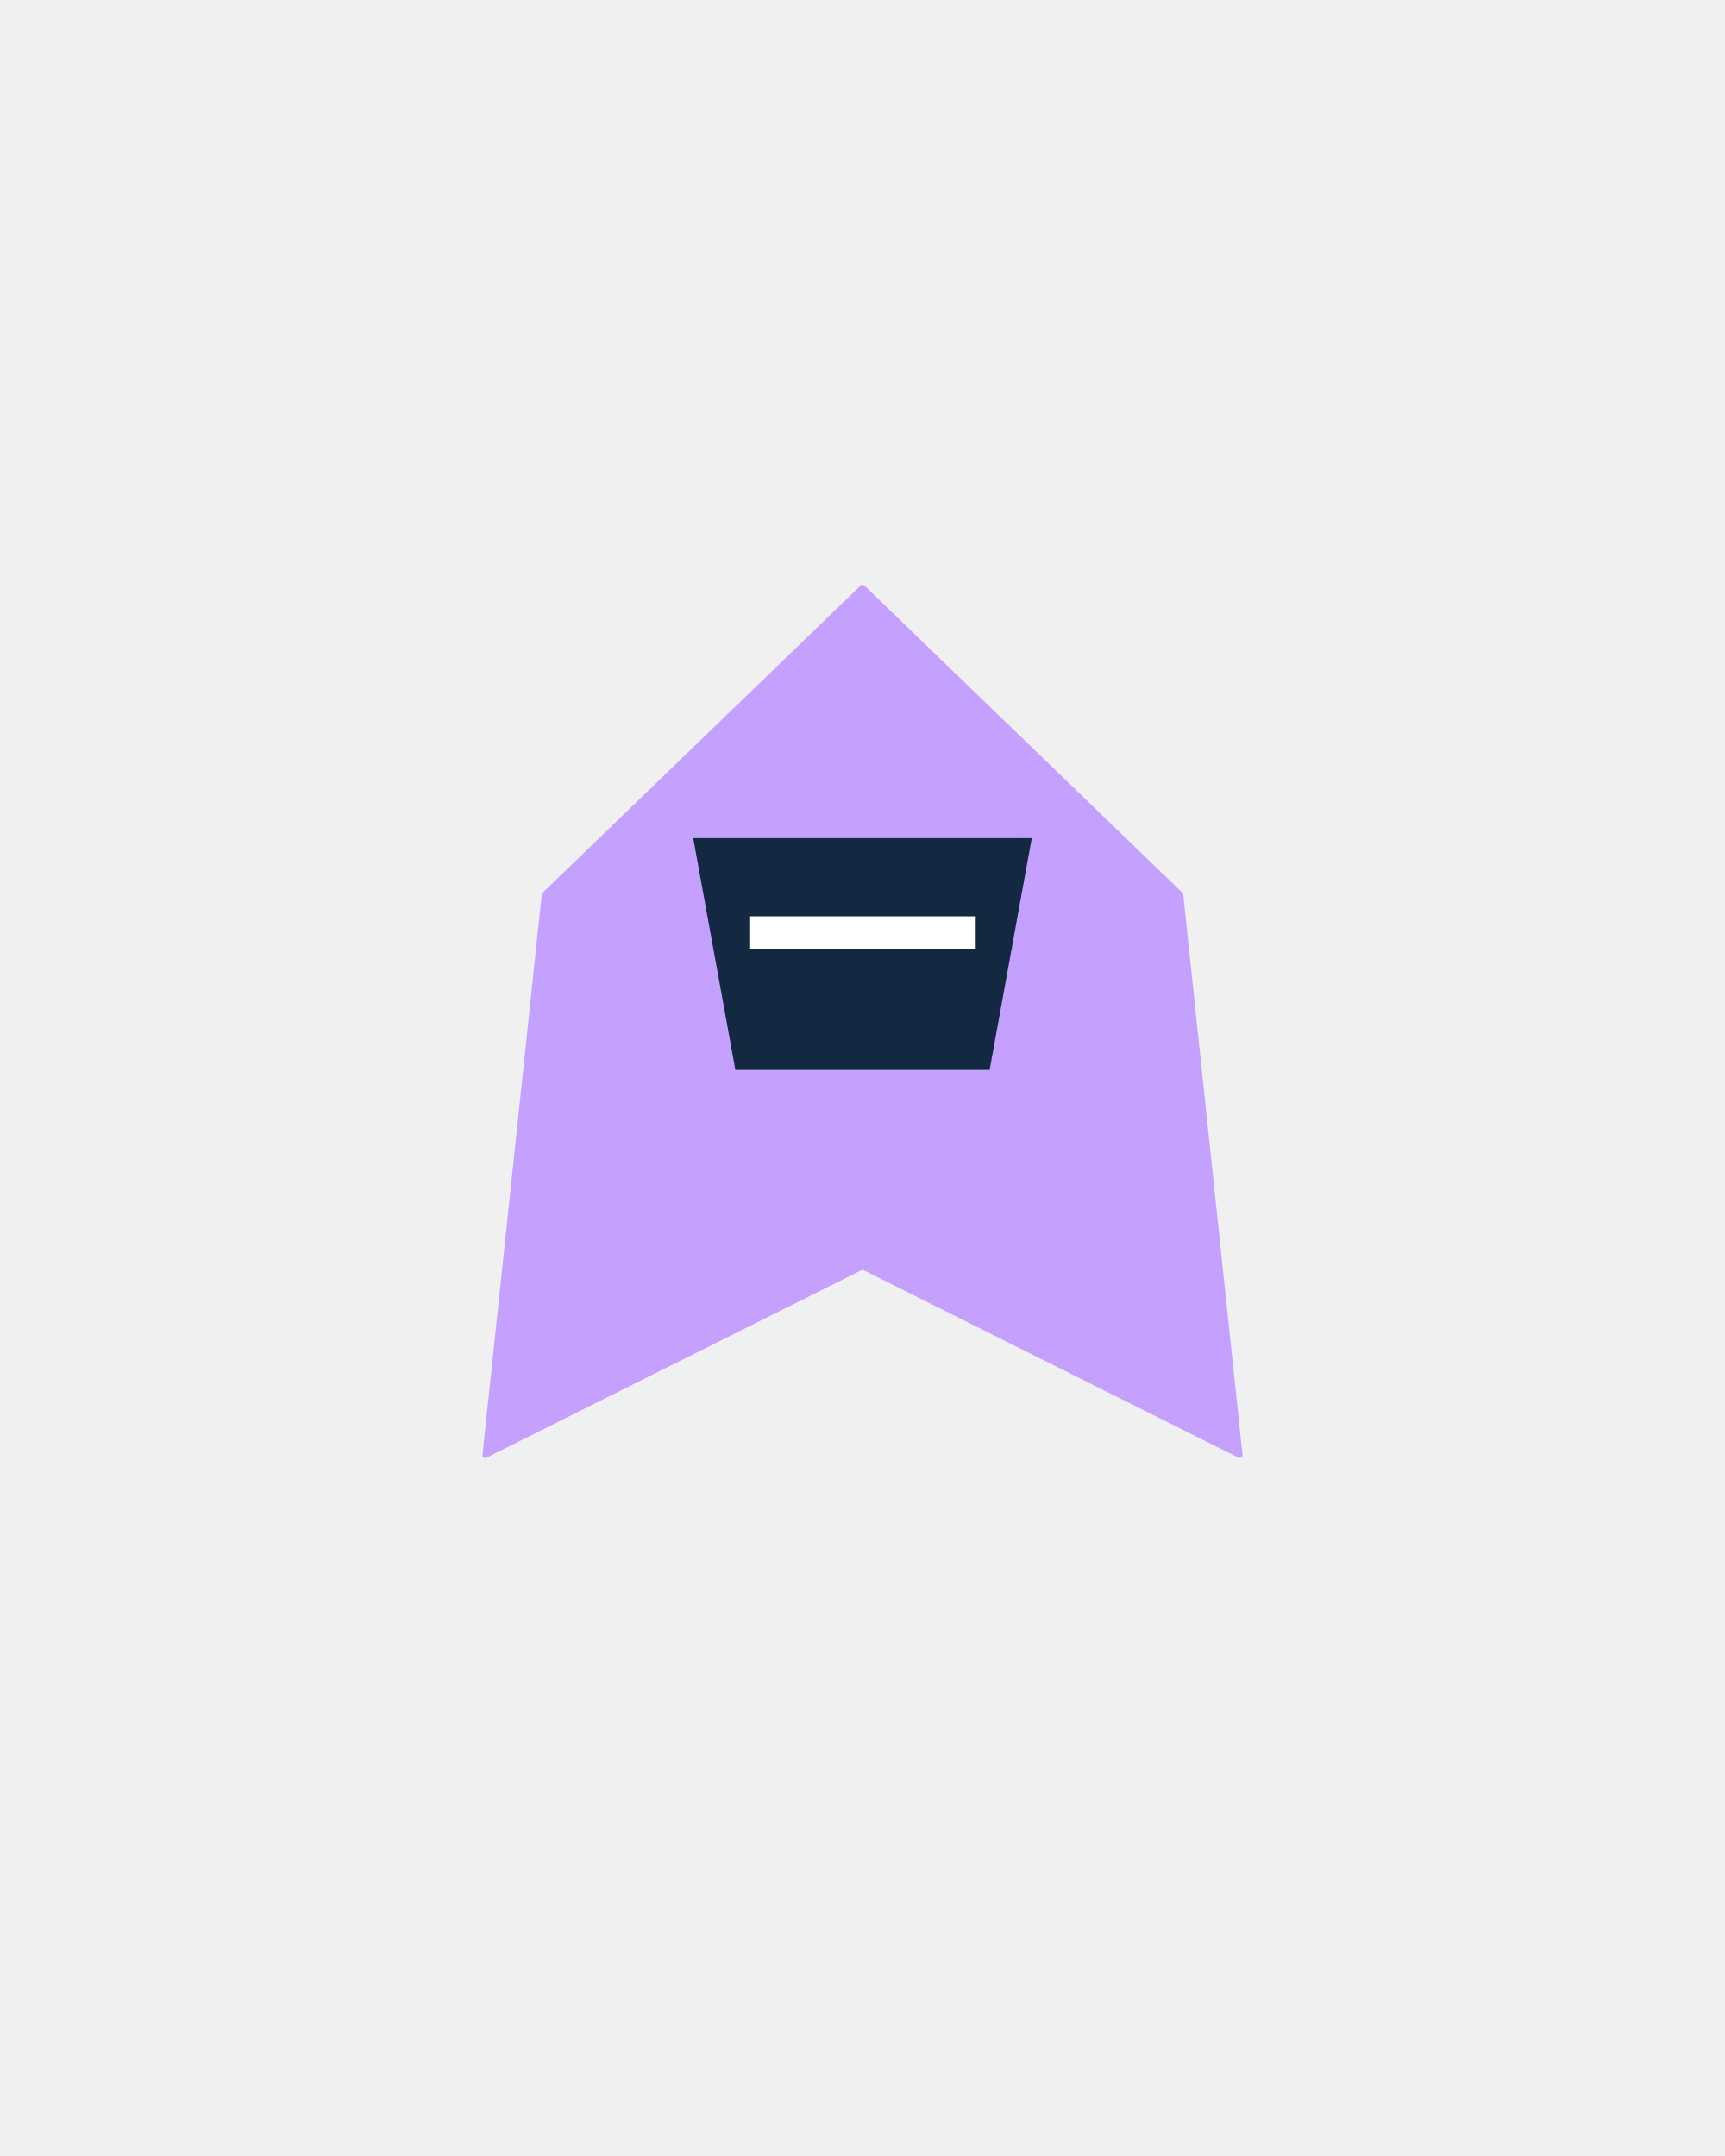
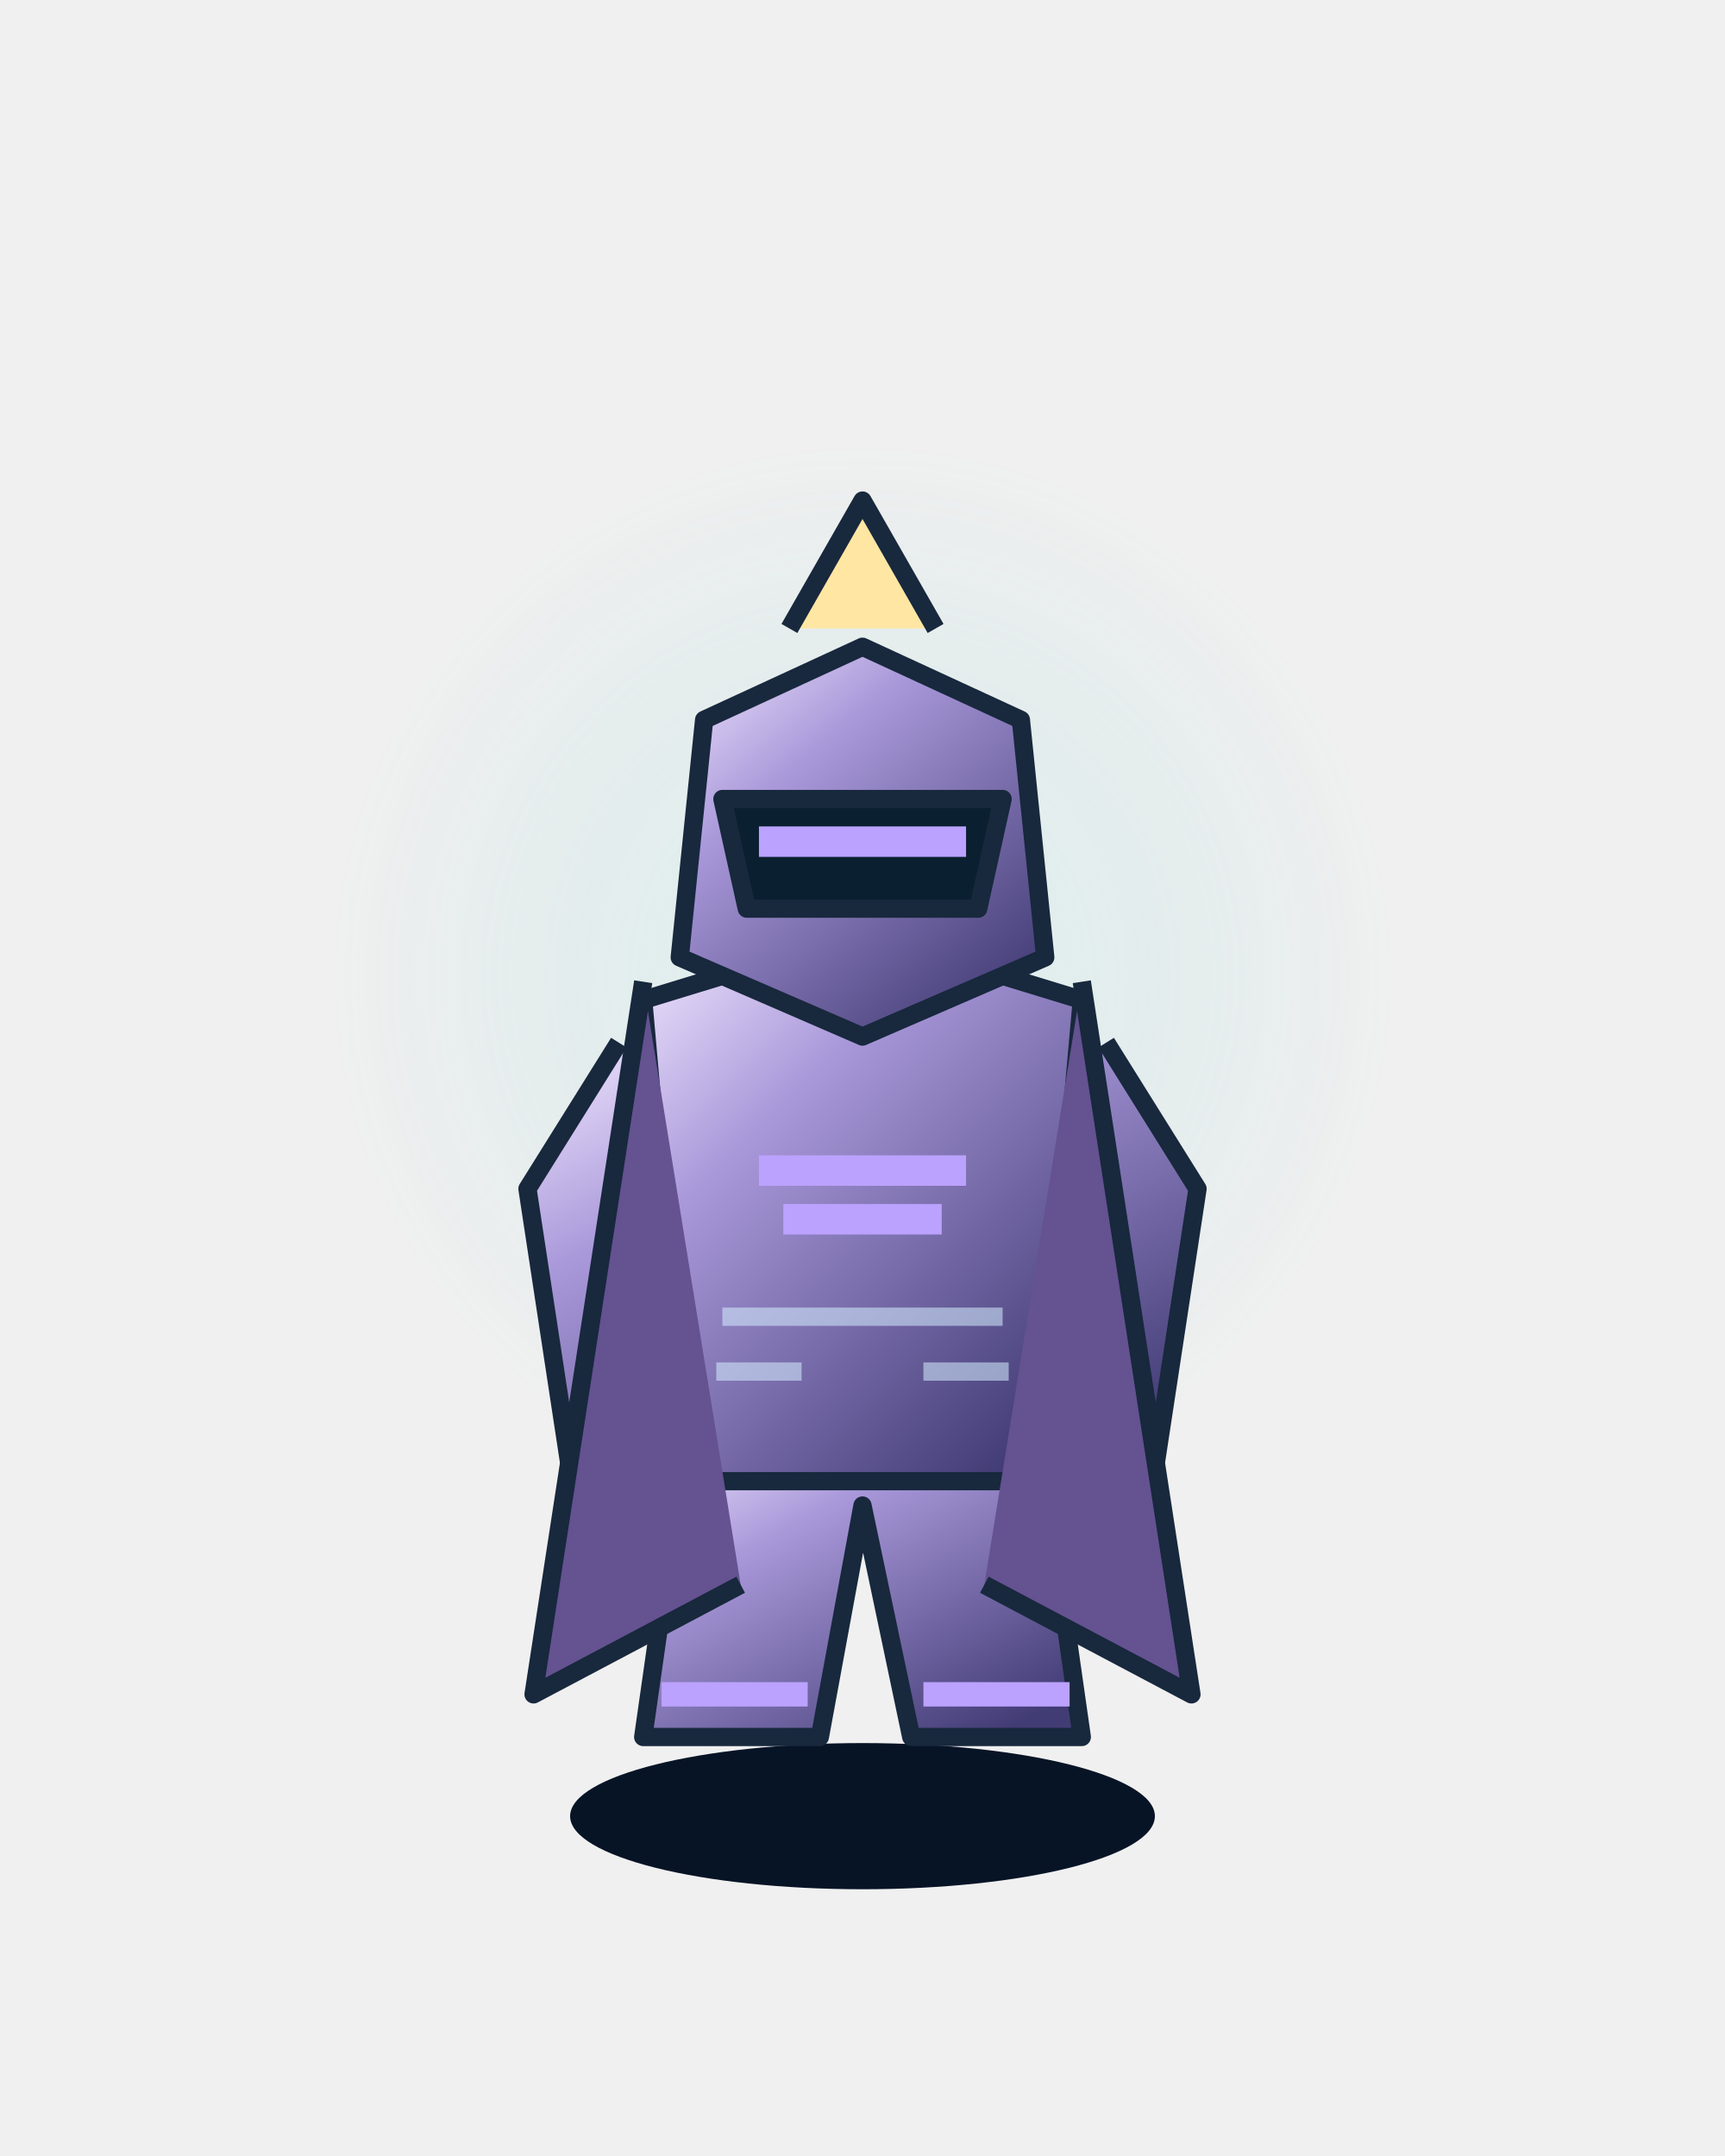
- <svg xmlns="http://www.w3.org/2000/svg" viewBox="0 0 320 400" role="img" aria-label="Ion Commander">
-   <g fill="#c4a0ff" stroke="#c4a0ff" stroke-linejoin="round">
-     <path d="M90 270 L101 166 L160 109 L219 166 L230 270 L160 235Z" />
-     <path d="M128 155 H192 L184 199 H136Z" fill="#132942" />
-     <path d="M139 173 H181" stroke="#fff" stroke-width="6" />
+ <svg xmlns="http://www.w3.org/2000/svg" viewBox="0 0 320 400" role="img" aria-label="Ion commander preview">
+   <defs>
+     <linearGradient id="metal" x2=".8" y2="1">
+       <stop stop-color="#f2e8ff" />
+       <stop offset=".35" stop-color="#a897d9" />
+       <stop offset="1" stop-color="#423c75" />
+     </linearGradient>
+     <linearGradient id="armor" x2=".8" y2="1">
+       <stop stop-color="#718ca1" />
+       <stop offset=".5" stop-color="#314c66" />
+       <stop offset="1" stop-color="#17283e" />
+     </linearGradient>
+     <radialGradient id="glow">
+       <stop stop-color="#a5ffef" />
+       <stop offset="1" stop-color="#3aabb5" stop-opacity="0" />
+     </radialGradient>
+   </defs>
+   <circle cx="160" cy="181" r="98" fill="url(#glow)" opacity=".2" />
+   <g transform="translate(160 207) scale(1.13)" stroke="#18283d" stroke-width="3" stroke-linejoin="round">
+     <ellipse cy="115" rx="48" ry="12" fill="#071426" stroke="none" />
+     <path d="M-29 53 L-36 102 L-7 102 L0 64 L8 102 L36 102 L29 53" fill="url(#metal)" />
+     <path d="M-40 -12 L-55 12 L-48 58 L-33 56 L-27 10 M40 -12 L55 12 L48 58 L33 56 L27 10" fill="url(#metal)" />
+     <path d="M-36 -19 L0 -30 L36 -19 L29 60 L-29 60Z" fill="url(#metal)" />
+     <path d="M-26 -65 L0 -77 L26 -65 L30 -26 L0 -13 L-30 -26Z" fill="url(#metal)" />
+     <path d="M-23 -52 L23 -52 L19 -34 L-19 -34Z" fill="#0a2031" />
+     <path d="M-17 -45 H17 M-17 9 H17 M-13 17 H13" stroke="#bba2ff" stroke-width="5" />
+     <path d="M-23 33 H23 M-24 42 H-10 M10 42 H24" stroke="#d4eeff" stroke-opacity=".55" />
+     <path d="M-33 95 H-9 M10 95 H34" stroke="#bba2ff" stroke-width="4" />
+     <path d="M-36 -22 L-54 95 L-20 77 M36 -22 L54 95 L20 77" fill="#645291" />
+     <path d="M-12 -80 L0 -101 L12 -80" fill="#ffe6a3" />
  </g>
</svg>
